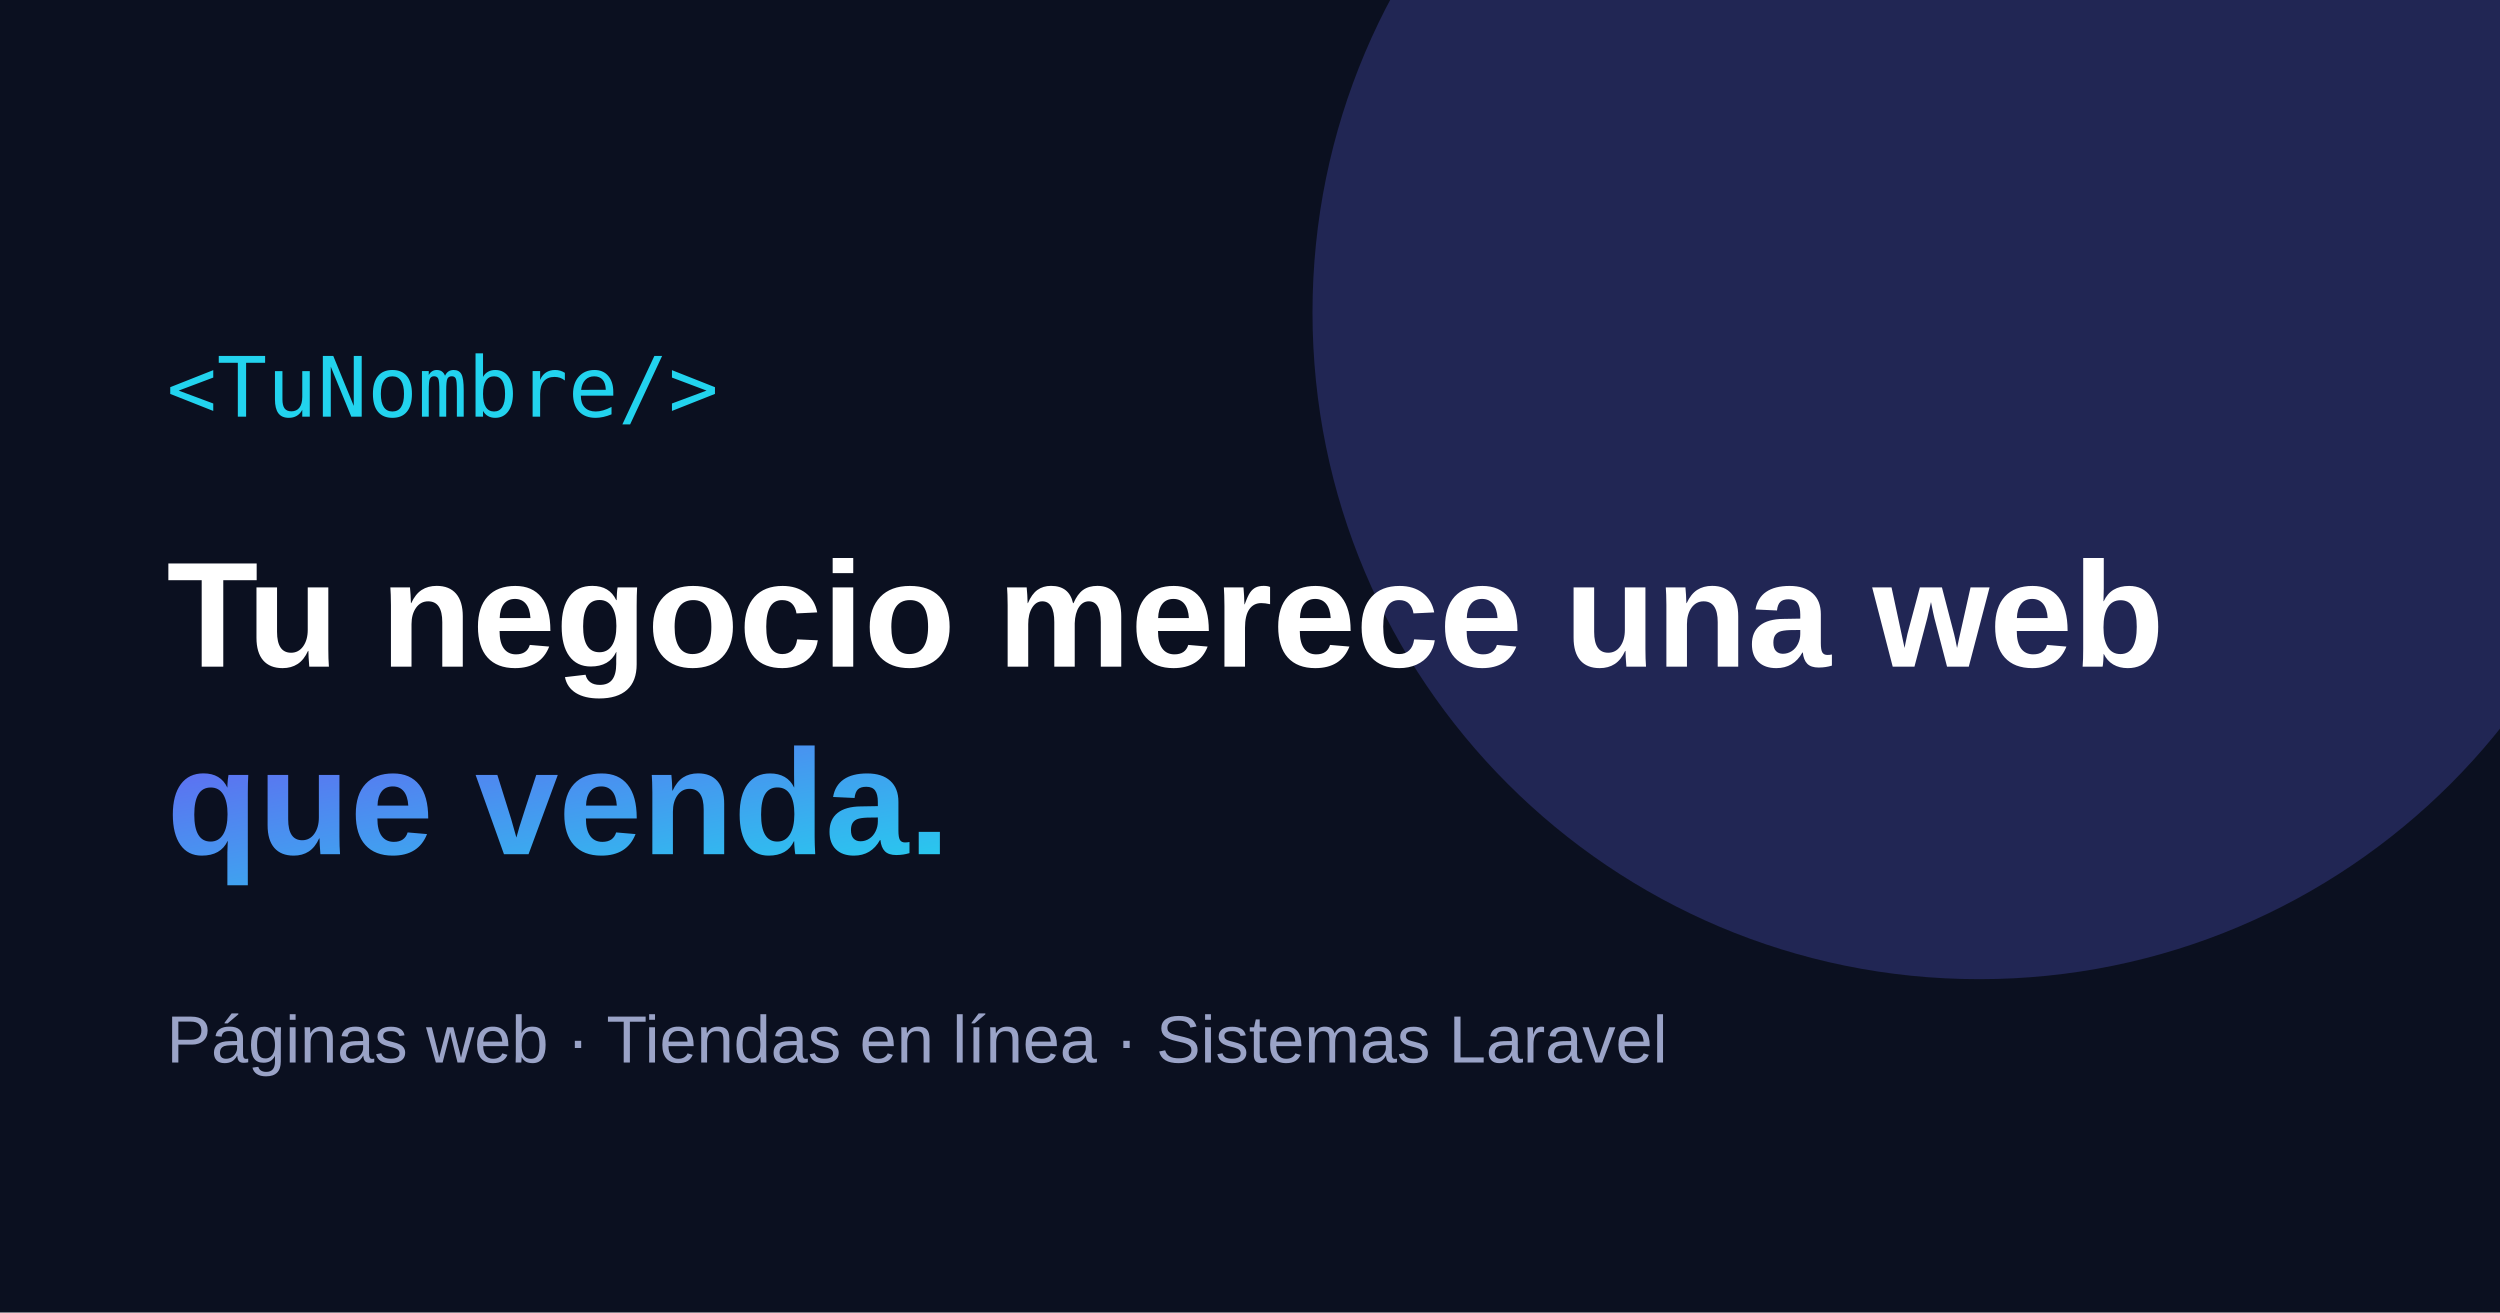
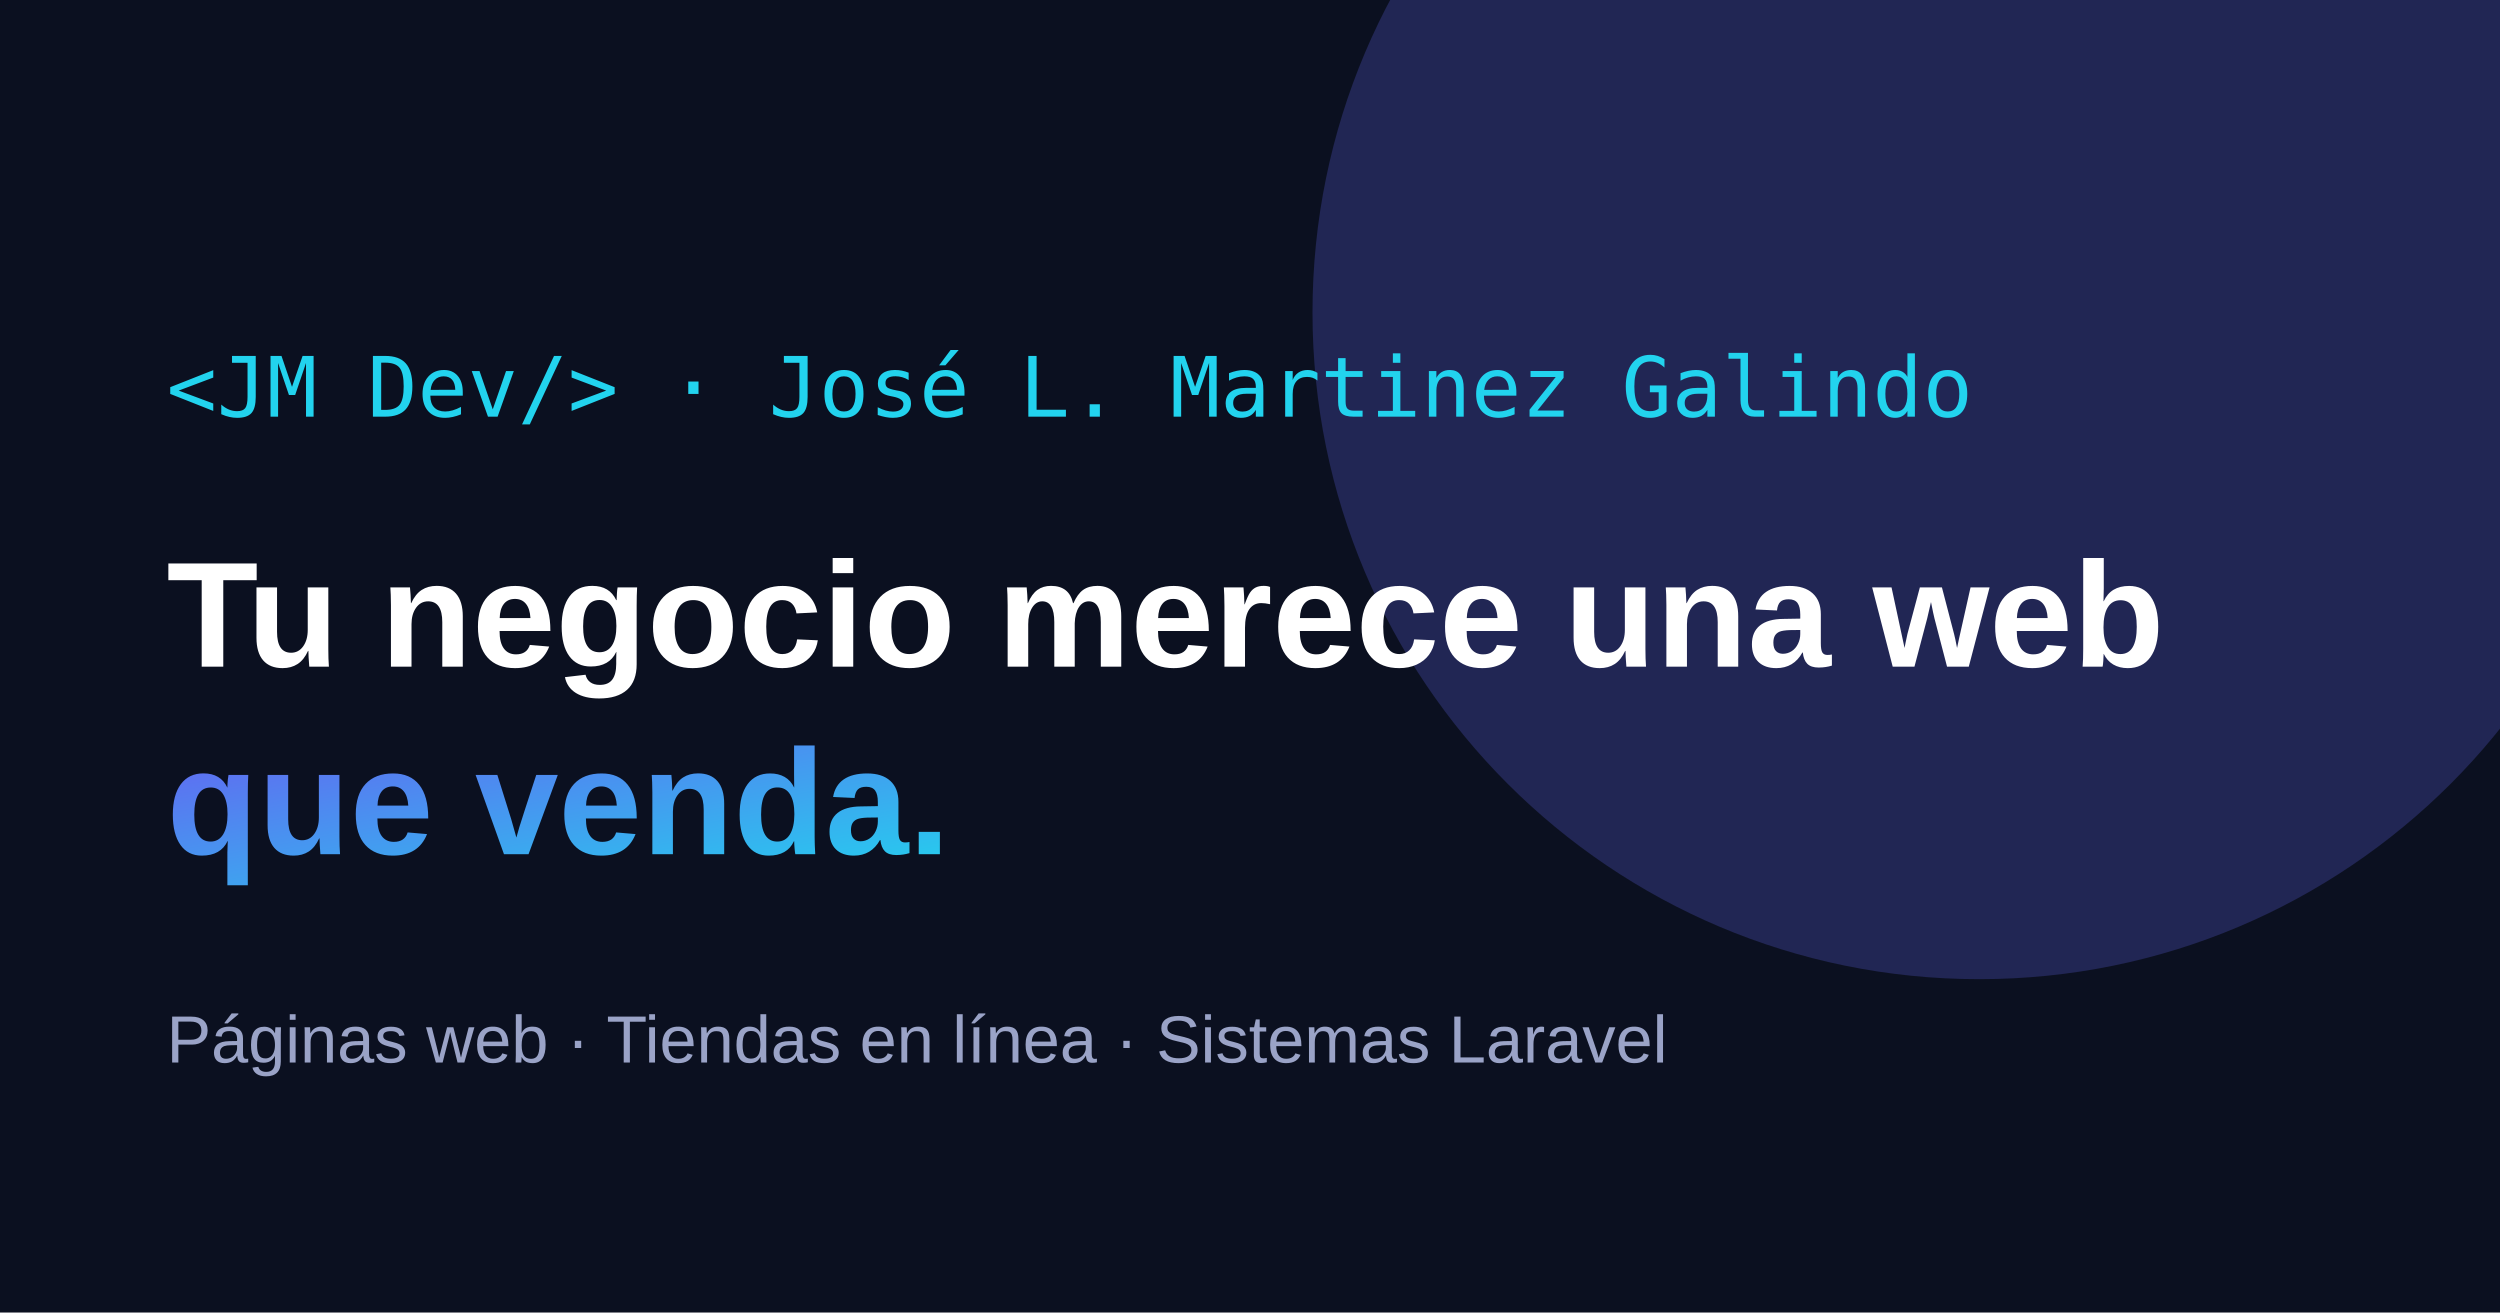
<svg xmlns="http://www.w3.org/2000/svg" viewBox="0 0 1200 630">
  <defs>
    <linearGradient id="g" x1="0" y1="0" x2="1" y2="1">
      <stop offset="0" stop-color="#6366f1" />
      <stop offset="1" stop-color="#22d3ee" />
    </linearGradient>
  </defs>
  <rect width="1200" height="630" fill="#0b1020" />
  <circle cx="950" cy="150" r="320" fill="#6366f1" opacity=".25" />
-   <text x="80" y="200" font-family="monospace" font-size="40" fill="#22d3ee">&lt;TuNombre/&gt;</text>
+   <text x="80" y="200" font-family="monospace" font-size="40" fill="#22d3ee">&lt;JM Dev/&gt; · José L. Martinez Galindo</text>
  <text x="80" y="320" font-family="Arial, sans-serif" font-size="72" font-weight="800" fill="#fff">Tu negocio merece una web</text>
  <text x="80" y="410" font-family="Arial, sans-serif" font-size="72" font-weight="800" fill="url(#g)">que venda.</text>
  <text x="80" y="510" font-family="Arial, sans-serif" font-size="32" fill="#9aa3c7">Páginas web · Tiendas en línea · Sistemas Laravel</text>
</svg>
